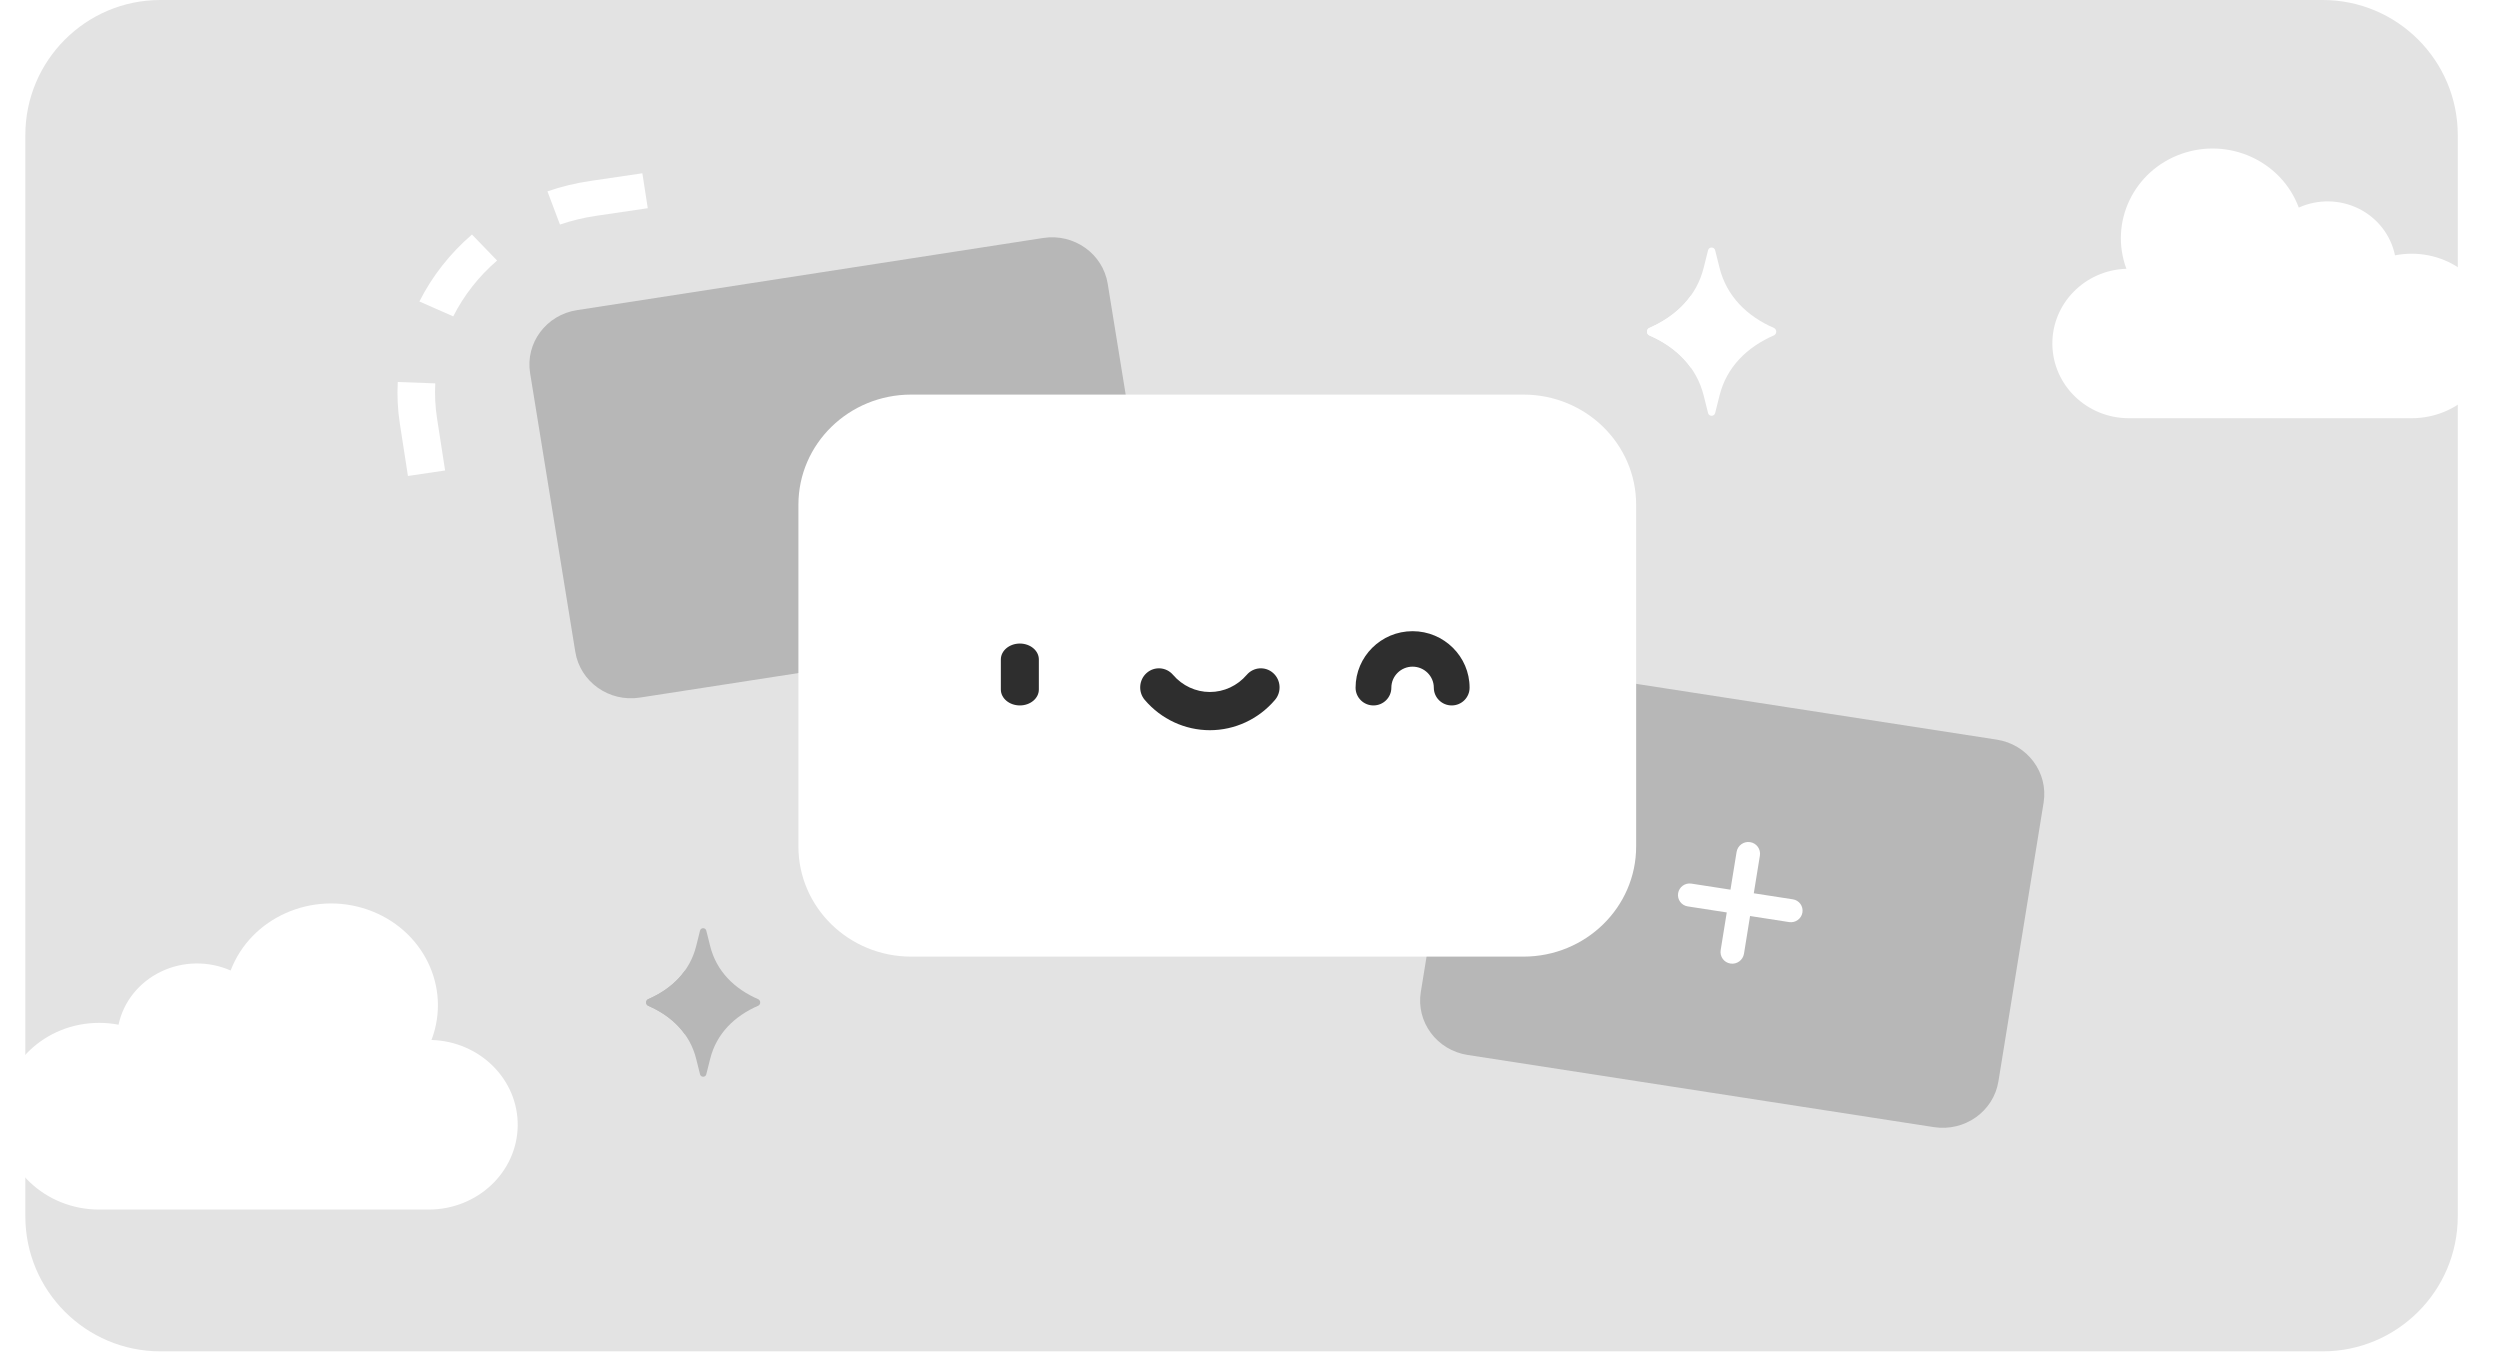
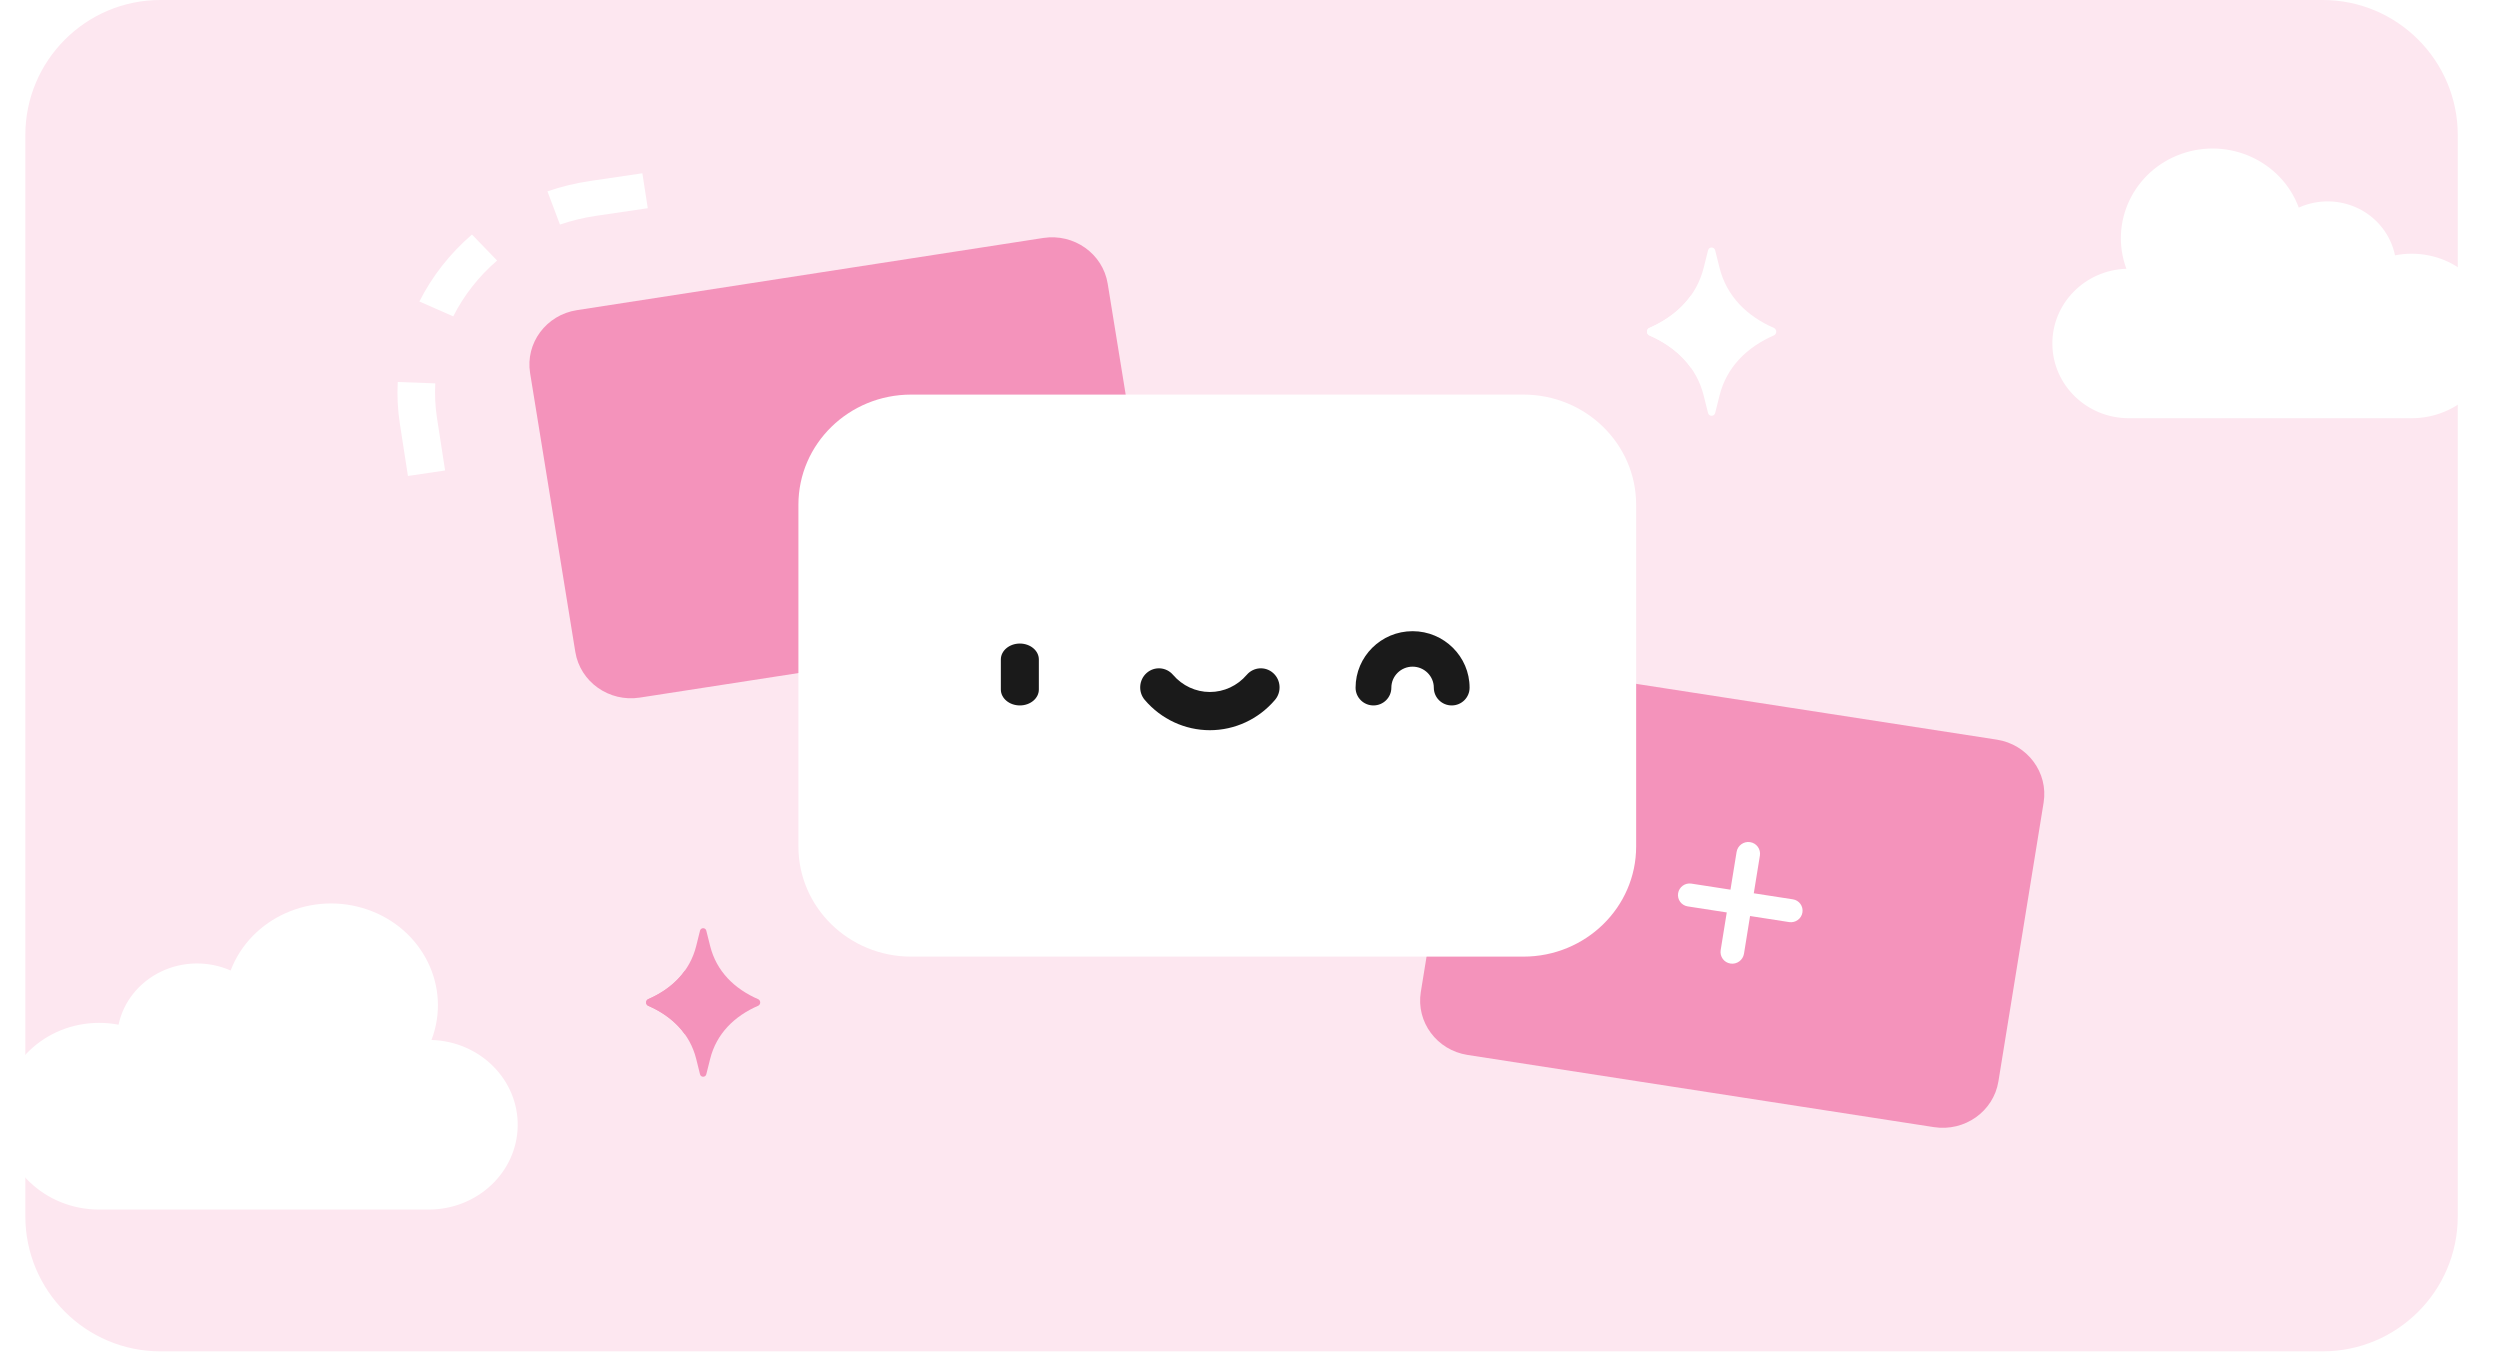
<svg xmlns="http://www.w3.org/2000/svg" width="74" height="40" viewBox="0 0 74 40" fill="none">
  <rect width="74" height="40" fill="#E1E1E1" />
  <g id="Oldies">
    <path d="M-1434.25 -1115C-1434.25 -1116.1 -1433.35 -1117 -1432.25 -1117H923.75C924.854 -1117 925.75 -1116.1 925.75 -1115V2085C925.75 2086.1 924.854 2087 923.75 2087H-1432.25C-1433.35 2087 -1434.25 2086.1 -1434.25 2085V-1115Z" fill="#D5D5D5" />
-     <path d="M-1432.25 -1117V-1116H923.75V-1117V-1118H-1432.25V-1117ZM925.75 -1115H924.75V2085H925.75H926.75V-1115H925.75ZM923.75 2087V2086H-1432.25V2087V2088H923.75V2087ZM-1434.25 2085H-1433.25V-1115H-1434.25H-1435.25V2085H-1434.25ZM-1432.25 2087V2086C-1432.8 2086 -1433.25 2085.55 -1433.25 2085H-1434.25H-1435.25C-1435.25 2086.66 -1433.91 2088 -1432.25 2088V2087ZM925.75 2085H924.75C924.75 2085.55 924.302 2086 923.75 2086V2087V2088C925.407 2088 926.75 2086.66 926.75 2085H925.75ZM923.75 -1117V-1116C924.302 -1116 924.75 -1115.55 924.75 -1115H925.75H926.75C926.75 -1116.66 925.407 -1118 923.75 -1118V-1117ZM-1432.25 -1117V-1118C-1433.91 -1118 -1435.25 -1116.66 -1435.25 -1115H-1434.25H-1433.25C-1433.25 -1115.55 -1432.8 -1116 -1432.25 -1116V-1117Z" fill="black" fill-opacity="0.1" />
+     <path d="M-1432.25 -1117V-1116H923.75V-1117V-1118H-1432.25V-1117ZM925.75 -1115H924.75V2085H925.75H926.75V-1115H925.75ZM923.75 2087V2086H-1432.25V2087V2088H923.75V2087ZM-1434.25 2085H-1433.25V-1115H-1434.25H-1435.25V2085H-1434.25ZM-1432.25 2087V2086C-1432.8 2086 -1433.25 2085.55 -1433.25 2085H-1434.25H-1435.25C-1435.25 2086.66 -1433.91 2088 -1432.25 2088V2087ZM925.75 2085H924.75C924.75 2085.55 924.302 2086 923.75 2086V2087V2088C925.407 2088 926.75 2086.66 926.75 2085H925.75ZM923.75 -1117V-1116C924.302 -1116 924.75 -1115.55 924.75 -1115H925.75H926.75C926.75 -1116.66 925.407 -1118 923.75 -1118V-1117ZM-1432.25 -1117V-1118C-1433.91 -1118 -1435.25 -1116.66 -1435.25 -1115H-1434.25H-1433.25C-1433.25 -1115.55 -1432.8 -1116 -1432.25 -1116V-1117Z" fill="#1A1A1A" fill-opacity="0.1" />
    <g id="Presentation list">
      <path d="M-77.25 -90C-77.25 -107.673 -62.923 -122 -45.25 -122H308.75C326.423 -122 340.75 -107.673 340.75 -90V108C340.75 125.673 326.423 140 308.75 140H-45.25C-62.923 140 -77.25 125.673 -77.25 108V-90Z" fill="white" />
      <g id="Thumbnail">
-         <rect x="0.75" width="72" height="40" rx="4" fill="#E3E3E3" />
+         <rect x="0.75" width="72" height="40" rx="4" fill="#FDE7F0" />
        <g id="cloud" clip-path="url(#clip0_3348_51605)">
          <g id="Group 1717">
            <path id="Vector" d="M2.935 30.277C3.128 30.277 3.32 30.295 3.509 30.331C3.652 29.654 4.113 29.076 4.76 28.763C5.407 28.45 6.169 28.437 6.827 28.727C7.423 27.164 9.237 26.356 10.879 26.924C12.52 27.492 13.368 29.22 12.772 30.783C14.21 30.826 15.345 31.96 15.324 33.33C15.302 34.7 14.131 35.801 12.692 35.803H2.935C1.333 35.803 0.034 34.566 0.034 33.04C0.034 31.514 1.333 30.277 2.935 30.277Z" fill="white" />
          </g>
        </g>
        <path id="Vector_2" d="M71.385 7.51C71.219 7.51 71.054 7.526 70.892 7.558C70.769 6.961 70.374 6.452 69.818 6.176C69.263 5.901 68.609 5.889 68.044 6.145C67.532 4.767 65.975 4.056 64.566 4.556C63.157 5.056 62.43 6.579 62.941 7.956C61.707 7.994 60.732 8.993 60.75 10.2C60.769 11.408 61.774 12.377 63.009 12.379H71.385C72.76 12.379 73.875 11.289 73.875 9.945C73.875 8.6 72.76 7.51 71.385 7.51Z" fill="white" />
        <g id="Group 2283">
          <g id="Group 2284">
-             <path id="Rectangle 294" d="M60.491 23.758C60.635 22.869 60.014 22.034 59.104 21.893L45.303 19.758C44.393 19.617 43.538 20.223 43.394 21.112L42.056 29.363C41.912 30.252 42.533 31.087 43.443 31.227L57.244 33.363C58.154 33.504 59.009 32.898 59.153 32.009L60.491 23.758Z" fill="#B7B7B7" />
+             <path id="Rectangle 294" d="M60.491 23.758C60.635 22.869 60.014 22.034 59.104 21.893L45.303 19.758C44.393 19.617 43.538 20.223 43.394 21.112L42.056 29.363C41.912 30.252 42.533 31.087 43.443 31.227L57.244 33.363C58.154 33.504 59.009 32.898 59.153 32.009L60.491 23.758Z" fill="#F493BB" />
            <g id="add">
              <path id="Union" fill-rule="evenodd" clip-rule="evenodd" d="M51.803 24.927C51.613 24.897 51.434 25.028 51.403 25.218L51.222 26.334L50.064 26.155C49.878 26.126 49.703 26.253 49.672 26.439C49.642 26.626 49.769 26.8 49.955 26.829L51.112 27.008L50.932 28.123C50.901 28.314 51.03 28.492 51.221 28.521C51.411 28.551 51.591 28.421 51.622 28.23L51.802 27.114L52.96 27.294C53.146 27.322 53.322 27.195 53.352 27.009C53.382 26.823 53.255 26.648 53.069 26.62L51.912 26.441L52.093 25.325C52.123 25.134 51.994 24.956 51.803 24.927Z" fill="white" />
            </g>
          </g>
-           <path id="Rectangle 293" d="M15.691 11.044C15.547 10.155 16.168 9.32 17.078 9.18L30.879 7.044C31.789 6.903 32.644 7.509 32.788 8.398L34.126 16.649C34.27 17.538 33.649 18.373 32.739 18.514L18.938 20.649C18.028 20.79 17.173 20.184 17.029 19.295L15.691 11.044Z" fill="#B7B7B7" />
+           <path id="Rectangle 293" d="M15.691 11.044C15.547 10.155 16.168 9.32 17.078 9.18L30.879 7.044C31.789 6.903 32.644 7.509 32.788 8.398L34.126 16.649C34.27 17.538 33.649 18.373 32.739 18.514L18.938 20.649C18.028 20.79 17.173 20.184 17.029 19.295L15.691 11.044Z" fill="#F493BB" />
          <path id="Rectangle 292" d="M23.633 14.94C23.633 13.139 25.127 11.68 26.97 11.68H45.093C46.936 11.68 48.43 13.139 48.43 14.94V25.056C48.43 26.856 46.936 28.316 45.093 28.316H26.97C25.127 28.316 23.633 26.856 23.633 25.056V14.94Z" fill="white" />
          <path id="Rectangle 297 (Stroke)" fill-rule="evenodd" clip-rule="evenodd" d="M11.774 11.307L12.884 11.348C12.866 11.685 12.882 12.028 12.935 12.374L13.175 13.926L12.075 14.089L11.835 12.537C11.771 12.122 11.752 11.711 11.774 11.307ZM19.014 5.129L19.174 6.163L17.634 6.39C17.265 6.445 16.912 6.532 16.575 6.647L16.204 5.664C16.609 5.525 17.033 5.421 17.474 5.356L19.014 5.129ZM13.97 6.942L14.714 7.712C14.173 8.178 13.731 8.741 13.416 9.365L12.414 8.924C12.791 8.176 13.32 7.502 13.97 6.942Z" fill="white" />
-           <path id="Vector_3" d="M30.188 19.049C29.877 19.049 29.625 19.26 29.625 19.52V20.41C29.625 20.67 29.877 20.881 30.188 20.881C30.498 20.881 30.75 20.67 30.75 20.41V19.52C30.75 19.26 30.498 19.049 30.188 19.049Z" fill="#2E2E2E" />
-           <path id="Vector_4" d="M37.685 19.921C37.454 19.716 37.104 19.741 36.903 19.976C36.627 20.298 36.23 20.483 35.812 20.483C35.395 20.483 34.998 20.298 34.722 19.976C34.521 19.741 34.171 19.716 33.94 19.921C33.709 20.126 33.685 20.484 33.886 20.719C34.372 21.288 35.074 21.614 35.812 21.614C36.551 21.614 37.253 21.288 37.738 20.719C37.94 20.484 37.916 20.126 37.685 19.921Z" fill="#2E2E2E" />
-           <path id="Vector_5" d="M41.812 18.683C40.882 18.683 40.125 19.434 40.125 20.356C40.125 20.646 40.362 20.881 40.654 20.881C40.947 20.881 41.184 20.646 41.184 20.356C41.184 20.013 41.466 19.733 41.812 19.733C42.159 19.733 42.441 20.013 42.441 20.356C42.441 20.646 42.678 20.881 42.971 20.881C43.263 20.881 43.5 20.646 43.5 20.356C43.5 19.434 42.743 18.683 41.812 18.683Z" fill="#2E2E2E" />
+           <path id="Vector_3" d="M30.188 19.049C29.877 19.049 29.625 19.26 29.625 19.52V20.41C29.625 20.67 29.877 20.881 30.188 20.881C30.498 20.881 30.75 20.67 30.75 20.41V19.52C30.75 19.26 30.498 19.049 30.188 19.049Z" fill="#1A1A1A" />
+           <path id="Vector_4" d="M37.685 19.921C37.454 19.716 37.104 19.741 36.903 19.976C36.627 20.298 36.23 20.483 35.812 20.483C35.395 20.483 34.998 20.298 34.722 19.976C34.521 19.741 34.171 19.716 33.94 19.921C33.709 20.126 33.685 20.484 33.886 20.719C34.372 21.288 35.074 21.614 35.812 21.614C36.551 21.614 37.253 21.288 37.738 20.719C37.94 20.484 37.916 20.126 37.685 19.921Z" fill="#1A1A1A" />
+           <path id="Vector_5" d="M41.812 18.683C40.882 18.683 40.125 19.434 40.125 20.356C40.125 20.646 40.362 20.881 40.654 20.881C40.947 20.881 41.184 20.646 41.184 20.356C41.184 20.013 41.466 19.733 41.812 19.733C42.159 19.733 42.441 20.013 42.441 20.356C42.441 20.646 42.678 20.881 42.971 20.881C43.263 20.881 43.5 20.646 43.5 20.356C43.5 19.434 42.743 18.683 41.812 18.683Z" fill="#1A1A1A" />
        </g>
        <g id="Group">
          <g id="Group_2">
            <path id="Vector_6" d="M50.768 7.407L50.898 7.926C51.109 8.768 51.708 9.361 52.519 9.712C52.596 9.762 52.596 9.872 52.519 9.922C51.708 10.273 51.109 10.866 50.898 11.708L50.768 12.227C50.741 12.334 50.586 12.334 50.559 12.227L50.429 11.708C50.218 10.866 49.619 10.273 48.808 9.922C48.731 9.872 48.731 9.762 48.808 9.712C49.619 9.361 50.218 8.768 50.429 7.926L50.559 7.407C50.586 7.3 50.741 7.3 50.768 7.407Z" fill="white" />
          </g>
          <g id="Group_3">
            <path id="Vector_7" d="M51.29 9.712C50.776 9.49 50.348 9.17 50.049 8.751C49.75 9.17 49.322 9.49 48.808 9.712C48.731 9.762 48.731 9.872 48.808 9.922C49.322 10.144 49.75 10.464 50.049 10.883C50.348 10.464 50.776 10.144 51.29 9.922C51.367 9.872 51.367 9.762 51.29 9.712Z" fill="white" />
          </g>
        </g>
        <g id="Group_4">
          <g id="Group_5">
-             <path id="Vector_8" d="M20.906 27.546L21.021 28.004C21.207 28.747 21.735 29.271 22.451 29.58C22.519 29.624 22.519 29.722 22.451 29.766C21.735 30.075 21.207 30.599 21.021 31.342L20.906 31.8C20.882 31.895 20.745 31.895 20.721 31.8L20.607 31.342C20.42 30.599 19.892 30.075 19.176 29.766C19.108 29.722 19.108 29.625 19.176 29.58C19.892 29.271 20.42 28.747 20.607 28.004L20.721 27.546C20.745 27.451 20.882 27.451 20.906 27.546Z" fill="#B7B7B7" />
+             <path id="Vector_8" d="M20.906 27.546L21.021 28.004C21.207 28.747 21.735 29.271 22.451 29.58C22.519 29.624 22.519 29.722 22.451 29.766C21.735 30.075 21.207 30.599 21.021 31.342L20.906 31.8C20.882 31.895 20.745 31.895 20.721 31.8L20.607 31.342C20.42 30.599 19.892 30.075 19.176 29.766C19.108 29.722 19.108 29.625 19.176 29.58C19.892 29.271 20.42 28.747 20.607 28.004L20.721 27.546C20.745 27.451 20.882 27.451 20.906 27.546Z" fill="#F493BB" />
          </g>
          <g id="Group_6">
-             <path id="Vector_9" d="M21.367 29.58C20.913 29.384 20.535 29.102 20.271 28.732C20.008 29.102 19.63 29.384 19.176 29.58C19.108 29.624 19.108 29.722 19.176 29.766C19.63 29.962 20.008 30.244 20.271 30.614C20.535 30.244 20.913 29.962 21.367 29.766C21.435 29.722 21.435 29.624 21.367 29.58Z" fill="#B7B7B7" />
+             <path id="Vector_9" d="M21.367 29.58C20.913 29.384 20.535 29.102 20.271 28.732C20.008 29.102 19.63 29.384 19.176 29.58C19.108 29.624 19.108 29.722 19.176 29.766C19.63 29.962 20.008 30.244 20.271 30.614C20.535 30.244 20.913 29.962 21.367 29.766C21.435 29.722 21.435 29.624 21.367 29.58Z" fill="#F493BB" />
          </g>
        </g>
      </g>
    </g>
  </g>
  <defs>
    <clipPath id="clip0_3348_51605">
      <rect width="15.375" height="9.142" fill="white" transform="translate(0 26.7424)" />
    </clipPath>
  </defs>
</svg>
